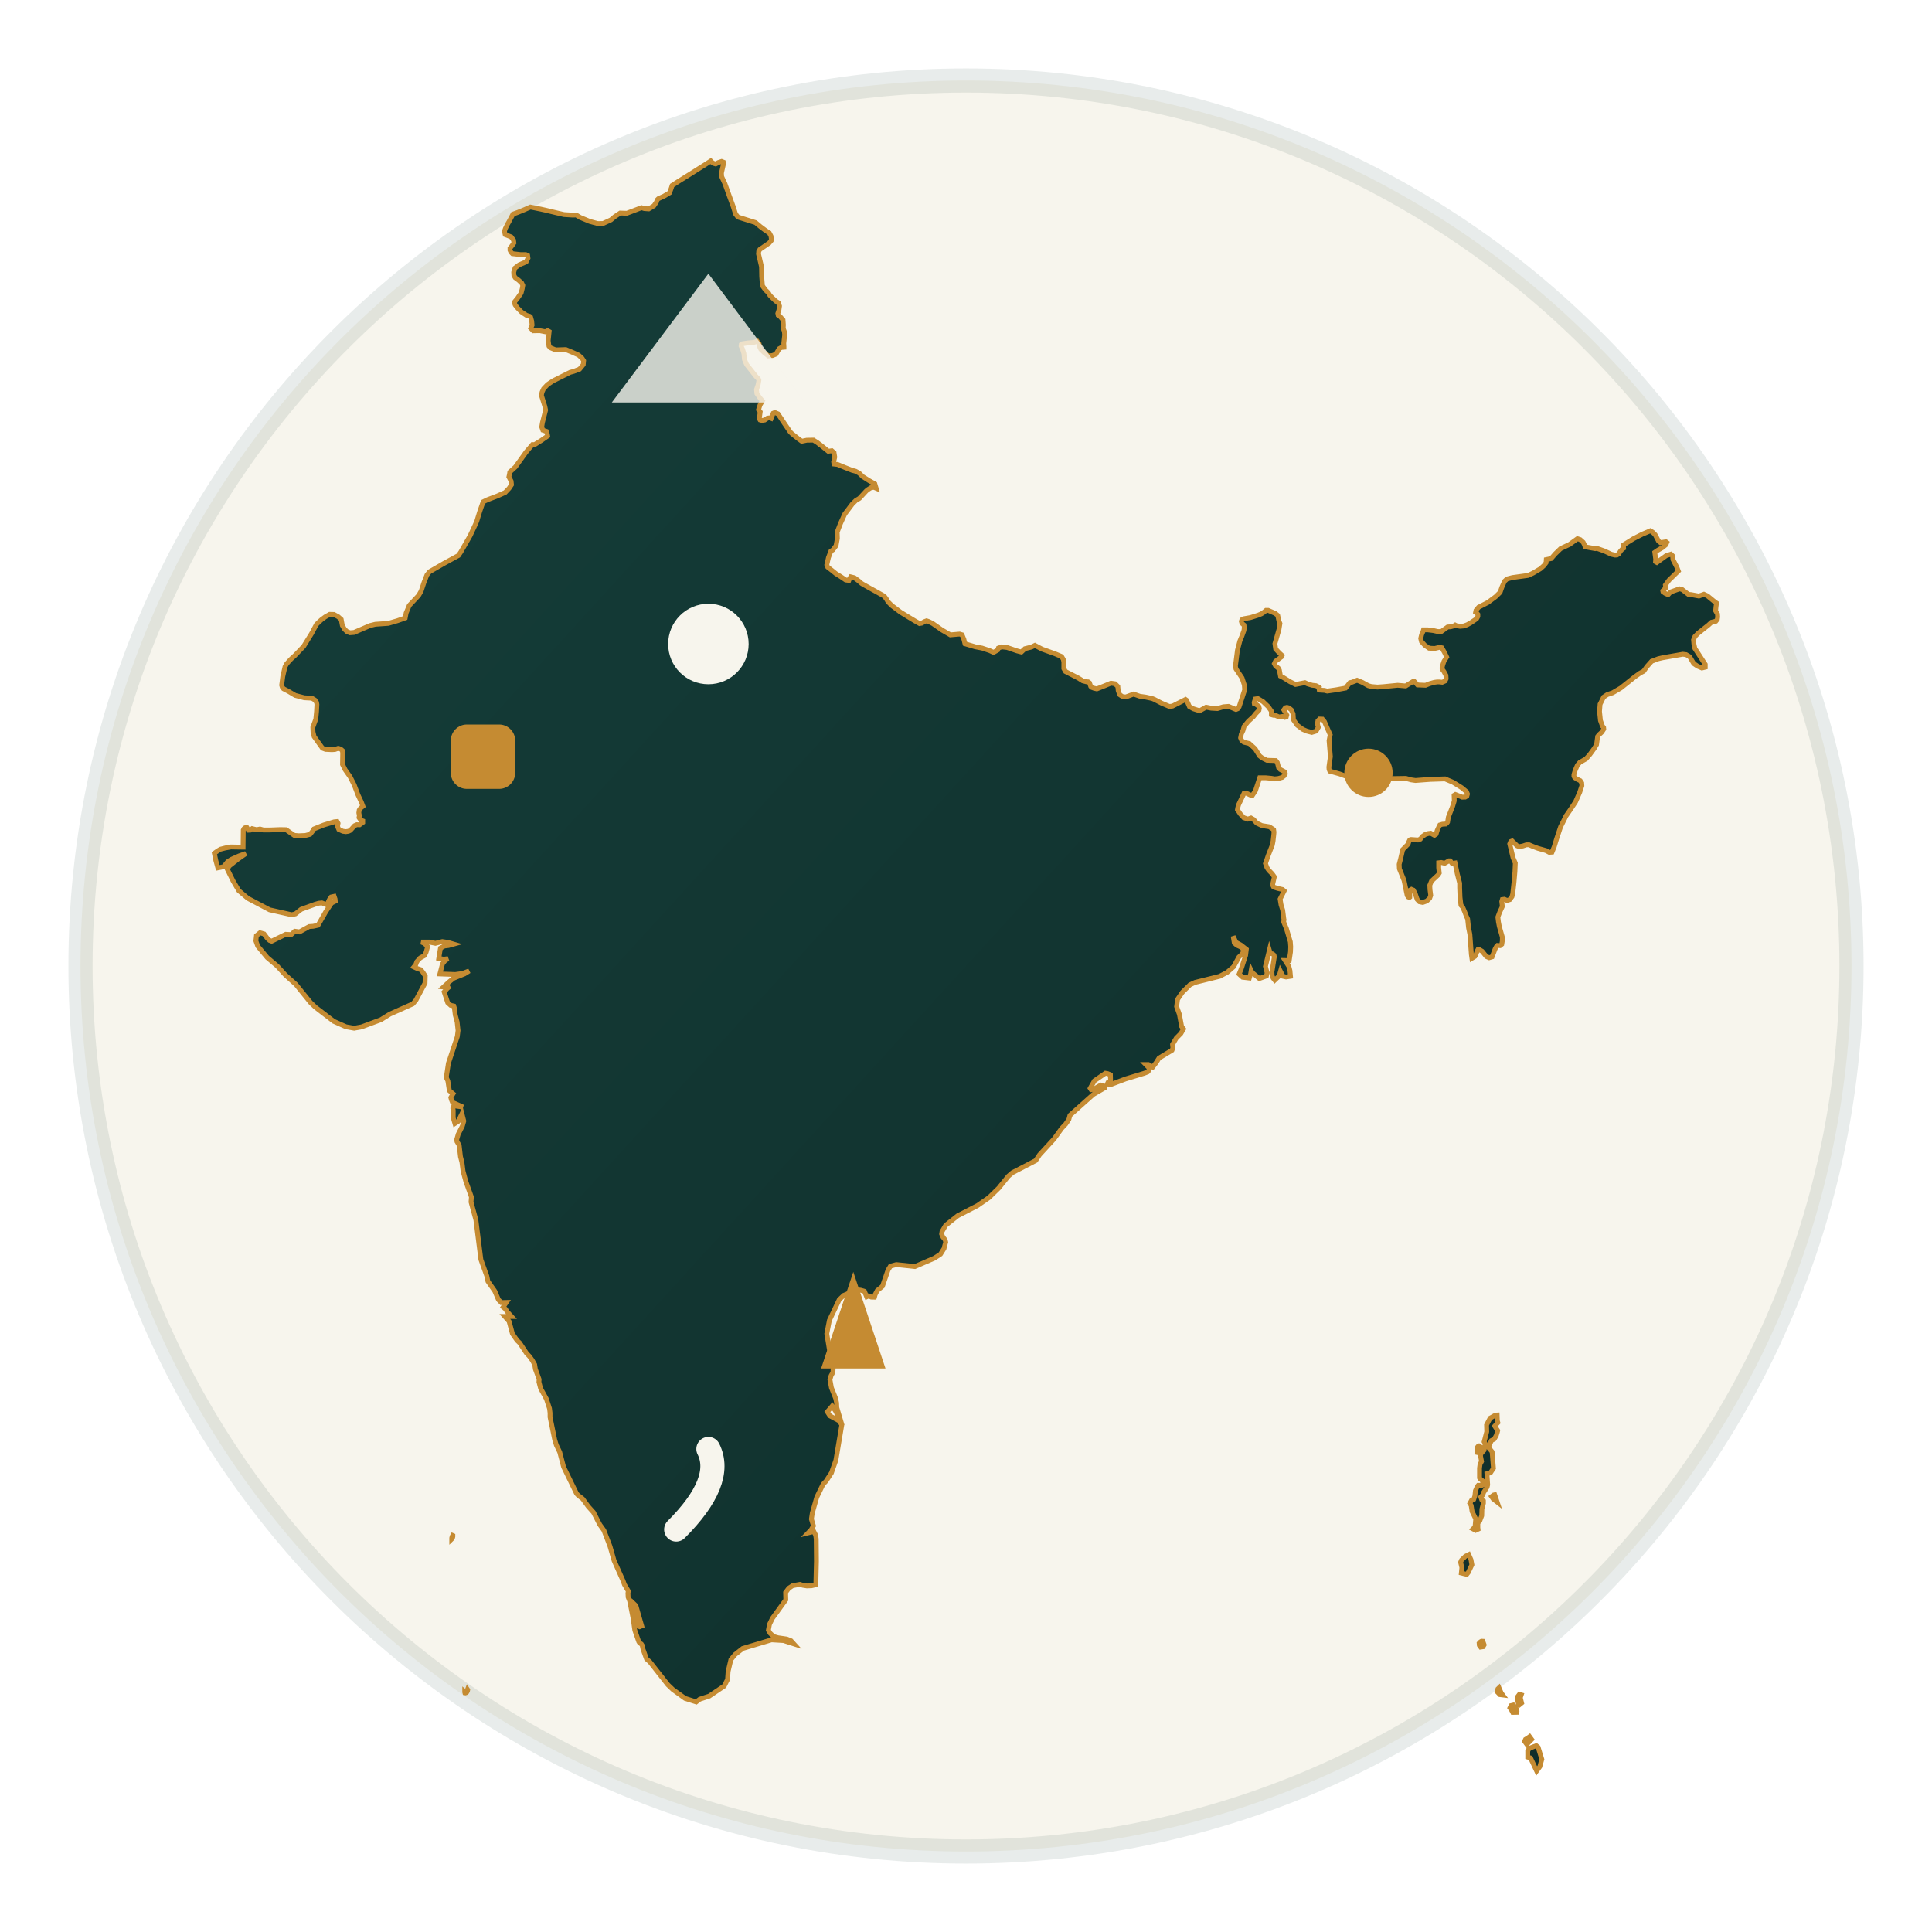
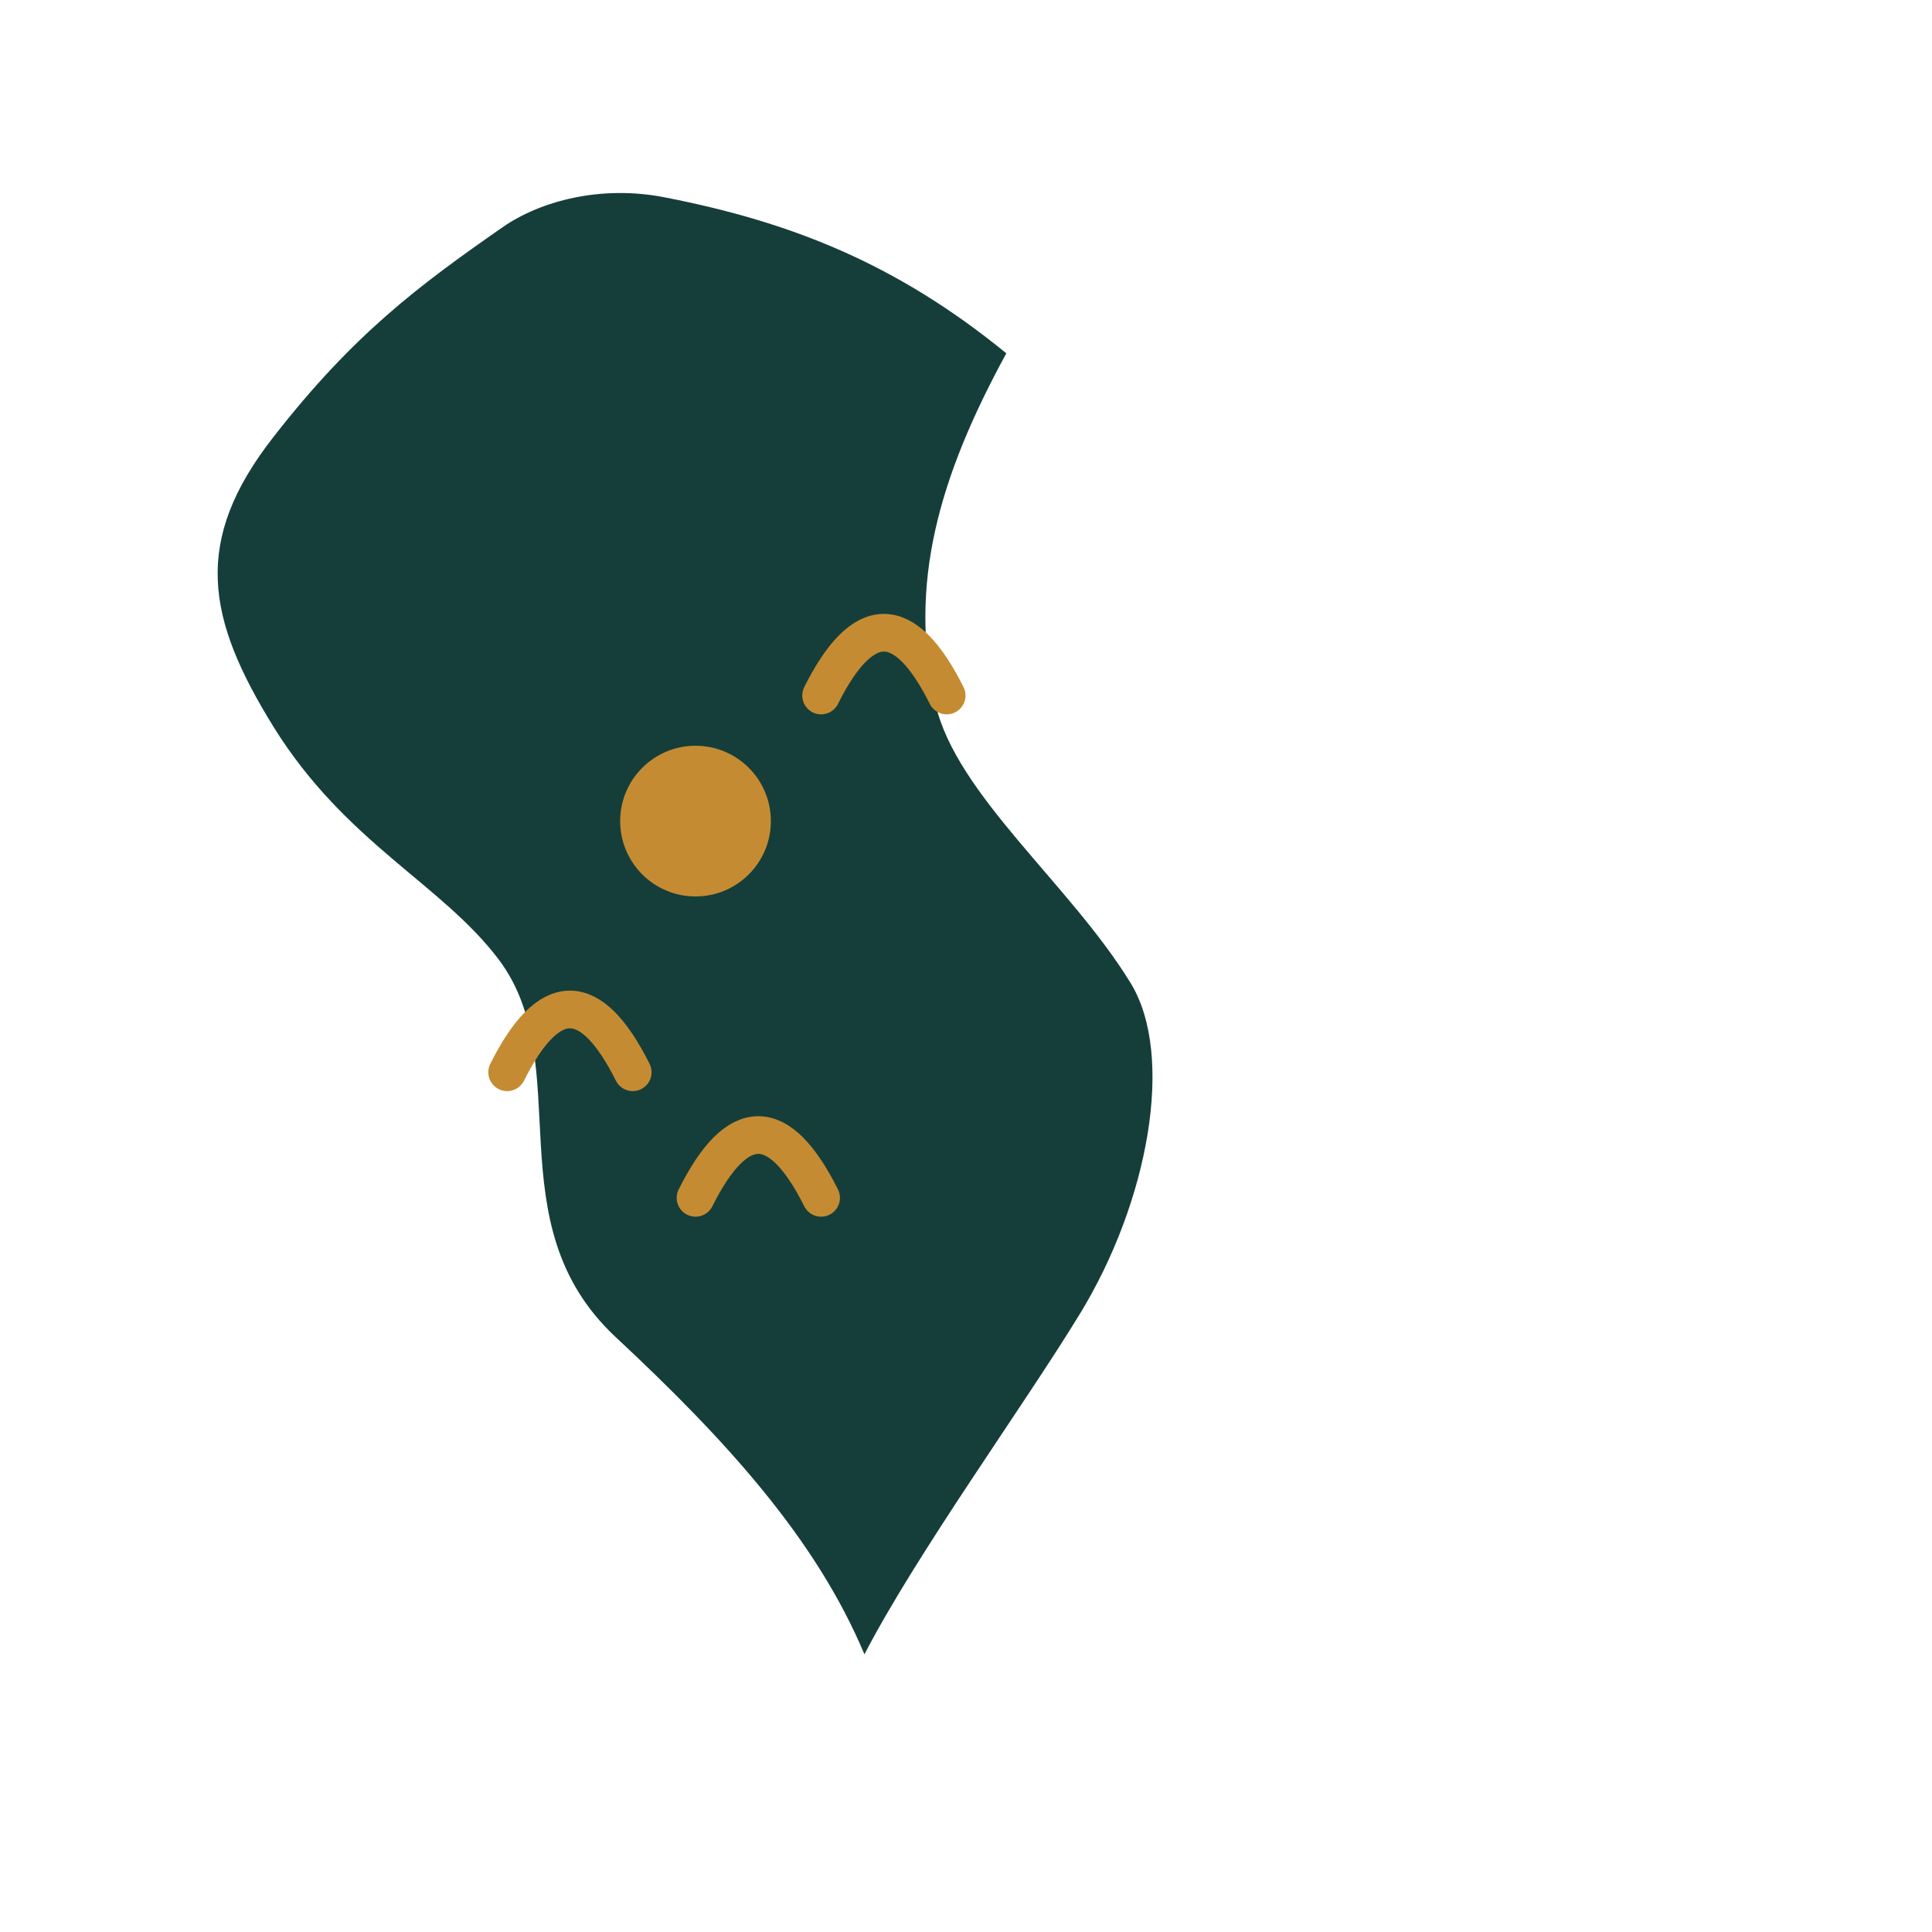
- <svg xmlns="http://www.w3.org/2000/svg" viewBox="0 0 120 120" fill="none">
-   <defs>
-     <linearGradient id="indGrad" x1="0" y1="0" x2="1" y2="1">
-       <stop offset="0%" stop-color="#153E3A" />
-       <stop offset="100%" stop-color="#0F2D29" />
-     </linearGradient>
-   </defs>
-   <circle cx="60" cy="60" r="55" fill="#F7F5ED" stroke="#153E3A" stroke-width="1.5" stroke-opacity="0.1" />
-   <g transform="translate(10, 10)">
-     <path d="M3.313,42.995L3.532,42.843L3.693,42.746L4.004,42.667L4.35,42.606L4.661,42.612L5.099,42.618L5.11,41.559L5.156,41.468L5.214,41.419L5.283,41.394L5.341,41.407L5.433,41.565L5.548,41.559L5.663,41.468L5.94,41.535L6.147,41.492L6.366,41.553L6.735,41.553L7.403,41.528L7.771,41.535L8.013,41.705L8.278,41.888L8.566,41.912L8.97,41.894L9.258,41.821L9.396,41.65L9.5,41.486L10.11,41.242L10.755,41.047L10.94,41.028L10.997,41.138L10.963,41.333L11.043,41.516L11.297,41.632L11.481,41.656L11.642,41.632L11.758,41.577L12.023,41.285L12.161,41.224L12.334,41.23L12.529,41.089L12.529,40.986L12.403,40.937L12.299,40.784L12.322,40.662L12.288,40.485L12.311,40.32L12.391,40.198L12.541,40.076L12.449,39.831L12.23,39.36L12,38.753L11.746,38.25L11.435,37.807L11.274,37.482L11.285,36.761L11.262,36.613L11.159,36.527L11.009,36.478L10.801,36.552L10.617,36.564L10.225,36.546L10.029,36.472L9.511,35.75L9.442,35.465L9.43,35.175L9.615,34.667L9.661,34.19L9.684,33.75L9.661,33.626L9.557,33.477L9.373,33.365L8.9,33.34L8.336,33.191L7.91,32.936L7.61,32.781L7.53,32.675L7.495,32.557L7.564,32.021L7.702,31.416L7.806,31.229L7.979,31.035L8.106,30.904L8.301,30.729L8.854,30.153L9.35,29.351L9.649,28.792L9.811,28.629L9.972,28.484L10.202,28.314L10.479,28.157L10.744,28.163L11.009,28.308L11.193,28.471L11.262,28.842L11.4,29.081L11.55,29.225L11.735,29.301L11.988,29.282L12.979,28.855L13.313,28.773L14.119,28.717L14.684,28.553L15.168,28.383L15.225,28.075L15.421,27.603L15.997,26.991L16.158,26.713L16.331,26.188L16.516,25.714L16.677,25.511L17.587,24.985L18.474,24.502L18.624,24.28L19.2,23.274L19.522,22.585L19.615,22.368L19.799,21.766L20.006,21.171L20.283,21.036L20.893,20.805L21.377,20.587L21.619,20.33L21.769,20.105L21.746,19.886L21.608,19.623L21.642,19.468L21.665,19.32L22.011,19.004L22.679,18.074L23.071,17.615L23.209,17.615L23.612,17.362L24.015,17.084L23.992,16.96L23.935,16.792L23.716,16.72L23.647,16.519L23.693,16.24L23.889,15.472L23.843,15.25L23.624,14.546L23.67,14.35L23.762,14.147L24.015,13.879L24.35,13.657L25.409,13.126L25.628,13.067L25.997,12.929L26.227,12.647L26.25,12.404L26.158,12.259L25.939,12.055L25.525,11.871L25.144,11.713L24.511,11.733L24.177,11.595L24.096,11.496L24.05,11.16L24.108,10.592L24.015,10.539L23.866,10.605L23.532,10.539L23.117,10.546L22.967,10.387L23.048,10.195L23.025,9.944L22.956,9.699L22.898,9.646L22.702,9.586L22.391,9.381L22.138,9.122L21.999,8.943L21.953,8.824L21.965,8.744L22.149,8.518L22.368,8.199L22.437,7.926L22.472,7.726L22.403,7.579L22.207,7.399L21.999,7.246L21.919,7.106L21.907,6.906L21.988,6.645L22.241,6.451L22.679,6.264L22.794,6.036L22.771,5.869L22.656,5.815L22.345,5.815L21.827,5.755L21.734,5.661L21.677,5.54L21.677,5.413L21.792,5.272L21.919,5.091L21.896,4.916L21.746,4.714L21.377,4.573L21.331,4.364L21.389,4.196L21.504,3.954L21.608,3.778L21.861,3.299L22.161,3.191L22.541,3.036L22.944,2.86L23.578,2.988L23.889,3.056L24.511,3.205L25.029,3.326L25.571,3.36L25.79,3.353L26.032,3.502L26.631,3.751L27.126,3.886L27.46,3.879L27.944,3.657L28.186,3.454L28.52,3.232L28.935,3.245L29.845,2.9L30.018,2.954L30.294,2.975L30.617,2.779L30.778,2.542L30.813,2.42L30.893,2.339L31.239,2.183L31.584,1.979L31.688,1.701L31.746,1.518L32.126,1.273L32.529,1.022L32.944,0.763L33.416,0.464L33.819,0.211L34.142,0L34.153,0.014L34.177,0.048L34.315,0.143L34.453,0.184L34.614,0.096L34.822,0.027L34.925,0.068L34.937,0.184L34.81,0.743L34.822,0.967L35.029,1.416L35.294,2.156L35.547,2.846L35.686,3.292L35.835,3.481L36.435,3.67L36.93,3.825L37.229,4.075L37.552,4.317L37.782,4.465L37.886,4.66L37.909,4.828L37.898,4.949L37.771,5.097L37.195,5.493L37.126,5.614L37.114,5.775L37.229,6.264L37.299,6.565L37.31,7.179L37.356,7.753L37.552,8.019L37.725,8.185L37.817,8.345L38.024,8.551L38.197,8.711L38.347,8.804L38.416,9.01L38.382,9.255L38.312,9.467L38.335,9.58L38.451,9.659L38.635,9.871L38.658,10.182L38.647,10.394L38.716,10.585L38.739,10.797L38.681,11.325L38.693,11.542L38.693,11.568L38.531,11.581L38.393,11.661L38.197,11.996L37.978,12.082L37.725,12.108L37.471,11.904L37.253,11.693L37.195,11.575L37.149,11.351L37.034,11.199L36.803,11.272L36.469,11.298L36.112,11.351L36.043,11.397L36.031,11.496L36.124,11.693L36.204,11.957L36.239,12.325L36.342,12.568L36.377,12.647L36.953,13.375L37.103,13.526L37.137,13.617L37.091,13.886L36.988,14.193L37.011,14.441L37.195,14.709L37.356,14.898L37.206,15.153L37.114,15.446L37.218,15.583L37.16,16.006L37.206,16.084L37.322,16.116L37.494,16.09L37.667,15.973L37.817,15.954L37.898,15.986L38.024,15.667L38.128,15.622L38.324,15.706L38.727,16.311L39.073,16.818L39.165,16.915L39.234,16.973L39.568,17.239L39.799,17.408L40.11,17.343L40.524,17.336L40.778,17.498L40.916,17.608L40.928,17.628L40.951,17.628L41.446,18.029L41.665,17.997L41.803,18.113L41.849,18.391L41.78,18.688L41.803,18.823L42.022,18.849L42.494,19.043L42.921,19.21L43.14,19.268L43.37,19.391L43.577,19.597L43.981,19.854L44.338,20.054L44.418,20.324L44.28,20.266L44.096,20.291L43.9,20.414L43.808,20.491L43.381,20.953L43.151,21.094L42.944,21.299L42.471,21.926L42.206,22.508L41.999,23.051L42.011,23.44L41.93,23.892L41.734,24.153L41.607,24.235L41.458,24.629L41.354,25.08L41.411,25.226L41.665,25.422L41.907,25.619L42.229,25.821L42.529,26.024L42.725,26.049L42.771,25.935L42.84,25.828L43.07,25.885L43.335,26.081L43.508,26.233L43.589,26.283L44.05,26.542L44.441,26.757L44.925,27.029L45.052,27.199L45.156,27.376L45.386,27.609L45.939,28.025L46.423,28.321L46.815,28.559L47.114,28.729L47.252,28.704L47.414,28.61L47.552,28.559L47.702,28.61L47.944,28.735L48.508,29.131L49.027,29.432L49.603,29.382L49.752,29.426L49.868,29.708L49.937,29.984L50.57,30.172L50.997,30.253L51.469,30.41L51.711,30.522L51.964,30.378L52.01,30.253L52.218,30.178L52.552,30.216L53.174,30.429L53.439,30.497L53.658,30.291L54.061,30.191L54.28,30.084L54.718,30.316L55.524,30.604L55.939,30.779L56.043,30.954L56.077,31.122L56.077,31.528L56.181,31.709L56.987,32.121L57.252,32.289L57.471,32.345L57.586,32.351L57.667,32.407L57.748,32.637L57.805,32.693L57.955,32.749L58.128,32.787L58.646,32.581L59.003,32.432L59.257,32.469L59.43,32.637L59.453,32.886L59.545,33.147L59.729,33.272L59.925,33.29L60.409,33.11L60.801,33.247L61.158,33.297L61.561,33.384L61.711,33.446L62.125,33.663L62.632,33.88L62.828,33.855L63.635,33.446L63.704,33.495L63.876,33.886L64.118,34.023L64.51,34.147L64.913,33.924L65.224,33.986L65.616,34.01L65.985,33.899L66.307,33.874L66.768,34.066L66.872,34.023L66.964,33.899L67.148,33.34L67.31,32.843L67.287,32.544L67.148,32.114L66.768,31.547L66.734,31.372L66.86,30.385L67.01,29.815L67.125,29.539L67.264,29.156L67.287,28.974L67.264,28.817L67.137,28.717L67.102,28.591L67.137,28.49L67.24,28.434L67.667,28.358L68.151,28.207L68.346,28.125L68.485,28.037L68.634,27.911L68.773,27.911L69.21,28.1L69.36,28.22L69.441,28.585L69.499,28.723L69.441,29.087L69.187,29.978L69.234,30.31L69.452,30.547L69.637,30.716L69.614,30.785L69.222,31.073L69.153,31.222L69.234,31.372L69.395,31.497L69.464,31.622L69.533,31.996L69.729,32.096L70.121,32.339L70.466,32.513L71.054,32.401L71.215,32.476L71.503,32.563L71.733,32.588L71.86,32.65L71.941,32.706L71.929,32.787L71.941,32.861L72.263,32.88L72.436,32.924L73.001,32.843L73.577,32.737L73.842,32.401L73.968,32.376L74.291,32.251L74.625,32.388L74.982,32.588L75.178,32.644L75.558,32.675L75.927,32.65L76.814,32.563L77.309,32.606L77.759,32.332L77.851,32.332L78.047,32.544L78.542,32.563L78.796,32.463L79.084,32.382L79.268,32.357L79.406,32.357L79.579,32.376L79.752,32.301L79.821,32.158L79.809,31.946L79.683,31.709L79.579,31.572L79.567,31.497L79.602,31.329L79.683,31.085L79.855,30.81L79.729,30.541L79.556,30.235L79.429,30.203L79.107,30.278L78.761,30.26L78.496,30.078L78.289,29.846L78.243,29.652L78.3,29.414L78.392,29.2L78.415,29.119L78.669,29.119L79.026,29.163L79.302,29.225L79.521,29.225L79.913,28.943L80.097,28.93L80.305,28.874L80.385,28.823L80.455,28.861L80.685,28.899L80.915,28.88L81.123,28.805L81.342,28.685L81.71,28.434L81.791,28.289L81.791,28.157L81.722,28.069L81.653,28.025L81.676,27.911L81.837,27.716L82.413,27.42L82.897,27.06L83.173,26.789L83.289,26.46L83.45,26.1L83.6,25.961L83.945,25.872L84.913,25.739L85.224,25.593L85.673,25.327L85.904,25.118L86.03,24.947L86.042,24.756L86.342,24.693L86.607,24.388L86.929,24.076L87.482,23.815L87.977,23.459L88.15,23.516L88.335,23.682L88.427,23.866L88.45,23.962L89.083,24.076L89.187,24.057L89.648,24.222L90.086,24.426L90.316,24.477L90.431,24.47L90.535,24.407L90.65,24.229L90.765,24.102L90.846,24.051L90.835,23.847L91.457,23.459L92.021,23.172L92.505,22.968L92.643,23.051L92.805,23.21L93.012,23.605L93.139,23.707L93.473,23.65L93.53,23.694L93.473,23.834L93.254,24.013L92.966,24.178L92.782,24.305L92.839,24.737L92.828,24.889L92.908,24.934L93.496,24.508L93.784,24.42L93.887,24.521L93.911,24.756L94.152,25.226L94.245,25.467L93.657,26.043L93.438,26.34L93.45,26.441L93.438,26.542L93.277,26.694L93.288,26.751L93.415,26.846L93.565,26.915L93.634,26.909L93.761,26.77L94.314,26.574L94.475,26.612L94.867,26.915L95.051,26.934L95.523,27.022L95.834,26.909L96.053,27.01L96.514,27.388L96.618,27.458L96.583,27.685L96.56,27.937L96.675,28.138L96.687,28.314L96.664,28.471L96.572,28.585L96.307,28.647L96.099,28.836L95.742,29.119L95.466,29.338L95.27,29.539L95.189,29.74L95.212,30.003L95.27,30.272L95.915,31.266L95.915,31.441L95.708,31.491L95.443,31.379L95.201,31.216L94.947,30.791L94.728,30.66L94.521,30.635L93.265,30.854L93,30.916L92.586,31.073L92.298,31.397L92.09,31.69L91.871,31.803L91.549,32.033L90.673,32.731L90.166,33.029L89.832,33.141L89.602,33.297L89.475,33.557L89.383,33.737L89.348,34.19L89.406,34.748L89.533,35.107L89.602,35.181L89.613,35.286L89.487,35.478L89.314,35.638L89.233,35.743L89.164,36.25L89.014,36.496L88.749,36.86L88.507,37.137L88.127,37.352L87.977,37.525L87.839,37.844L87.759,38.115L87.759,38.213L87.805,38.299L87.954,38.397L88.15,38.489L88.242,38.63L88.254,38.802L88.116,39.219L87.862,39.8L87.563,40.253L87.263,40.687L87.194,40.833L86.929,41.364L86.687,42.095L86.537,42.588L86.399,42.928L86.226,42.94L86.019,42.831L85.524,42.691L85.213,42.575L84.971,42.472L84.809,42.472L84.59,42.545L84.372,42.588L84.233,42.539L83.922,42.235L83.83,42.271L83.772,42.417L83.98,43.286L84.118,43.608L84.095,44.141L84.037,44.801L83.957,45.521L83.911,45.69L83.772,45.877L83.6,45.931L83.438,45.853L83.312,45.871L83.277,45.992L83.312,46.306L83.15,46.655L83.035,46.962L83.07,47.257L83.127,47.552L83.312,48.202L83.312,48.436L83.277,48.652L83.173,48.736L83.012,48.724L82.931,48.814L82.862,48.946L82.678,49.431L82.494,49.485L82.321,49.413L82.056,49.084L81.895,48.988L81.791,48.994L81.745,49.084L81.676,49.276L81.607,49.407L81.422,49.521L81.388,49.282L81.296,48.027L81.215,47.63L81.157,47.077L81.077,46.908L80.961,46.601L80.846,46.342L80.743,46.227L80.685,45.738L80.662,45.14L80.662,44.856L80.512,44.269L80.374,43.602L80.19,43.626L80.074,43.468L79.994,43.468L79.729,43.62L79.521,43.571L79.36,43.59L79.36,43.899L79.395,44.226L79.326,44.341L78.911,44.729L78.807,44.983L78.819,45.255L78.865,45.611L78.796,45.799L78.611,45.968L78.369,46.052L78.162,46.01L78.024,45.865L77.897,45.491L77.782,45.285L77.667,45.237L77.574,45.291L77.563,45.527L77.563,45.726L77.54,45.744L77.471,45.714L77.402,45.617L77.206,44.68L76.918,43.96L76.906,43.681L76.998,43.323L77.125,42.77L77.459,42.43L77.505,42.284L77.563,42.168L77.644,42.144L78.07,42.174L78.22,42.119L78.346,41.955L78.531,41.827L78.715,41.772L78.865,41.754L79.095,41.882L79.199,41.809L79.268,41.577L79.372,41.352L79.429,41.242L79.591,41.193L79.798,41.181L79.855,41.138L79.913,41.059L79.959,40.76L80.224,40.082L80.316,39.782L80.328,39.733L80.316,39.396L80.397,39.347L80.823,39.513L81.008,39.507L81.111,39.439L81.146,39.317L81.088,39.176L80.789,38.925L80.247,38.587L79.752,38.379L78.83,38.409L77.92,38.477L77.655,38.44L77.321,38.348L76.515,38.36L75.524,38.416L75.155,38.385L74.959,38.385L74.591,38.422L73.992,38.323L73.565,38.201L73.197,38.066L72.759,37.943L72.655,37.943L72.598,37.9L72.551,37.789L72.54,37.648L72.632,36.995L72.551,36.003L72.621,35.638L72.263,34.822L72.137,34.667L71.964,34.661L71.86,34.766L71.826,34.958L71.883,35.175L71.745,35.41L71.48,35.49L71.169,35.41L70.916,35.299L70.581,35.051L70.34,34.711L70.316,34.333L70.201,34.085L70.051,33.967L69.936,33.936L69.833,33.961L69.74,34.091L69.821,34.227L69.925,34.413L69.89,34.537L69.798,34.556L69.66,34.5L69.441,34.531L69.222,34.432L69.095,34.426L68.969,34.389L68.969,34.172L68.773,33.893L68.45,33.582L68.128,33.39L67.966,33.415L67.897,33.632L67.909,33.706L68.024,33.75L68.185,33.874L68.22,33.998L68.197,34.116L68.001,34.32L67.851,34.513L67.54,34.797L67.275,35.119L67.206,35.367L67.102,35.589L67.056,35.83L67.125,35.997L67.264,36.102L67.598,36.182L67.955,36.502L68.231,36.946L68.393,37.075L68.692,37.223L69.245,37.242L69.337,37.365L69.418,37.685L69.522,37.795L69.81,37.949L69.833,38.059L69.763,38.188L69.637,38.287L69.406,38.354L69.176,38.379L68.957,38.342L68.623,38.311L68.243,38.311L67.978,39.115L67.793,39.396L67.678,39.39L67.39,39.256L67.264,39.28L66.929,39.99L66.883,40.161L66.86,40.29L67.045,40.565L67.252,40.79L67.505,40.876L67.701,40.809L67.863,40.9L68.058,41.126L68.381,41.279L68.842,41.352L69.107,41.528L69.13,41.681L69.118,41.839L69.072,42.247L69.026,42.484L68.784,43.104L68.6,43.632L68.692,43.887L68.761,43.99L68.819,44.069L69.015,44.269L69.153,44.462L69.038,44.965L69.107,45.098L69.372,45.182L69.66,45.249L69.763,45.334L69.51,45.841L69.568,46.197L69.671,46.529L69.74,47.071L69.752,47.125L69.729,47.263L69.902,47.679L70.144,48.496L70.167,48.802L70.155,49.126L70.075,49.665L69.821,49.659L70.051,50.018L70.121,50.282L70.155,50.64L69.879,50.682L69.694,50.64L69.533,50.329L69.452,50.616L69.176,50.879L69.072,50.748L69.015,50.61L69.003,50.365L69.153,49.425L69.13,49.324L69.049,49.252L68.899,49.216L68.842,49.024L68.6,50.024L68.704,50.431L68.658,50.622L68.22,50.778L67.77,50.401L67.713,50.282L67.678,50.491L67.598,50.748L67.183,50.7L66.964,50.503L67.102,50.156L67.367,49.336L67.413,48.964L67.068,48.694L66.768,48.532L66.595,48.153L66.664,48.568L66.826,48.712L67.056,48.814L67.298,49.024L67.125,49.282L66.952,49.443L66.618,50.048L66.227,50.389L65.754,50.64L64.234,51.017L63.911,51.166L63.439,51.632L63.139,52.073L63.082,52.52L63.254,53.002L63.393,53.757L63.508,53.911L63.347,54.19L63.059,54.481L62.828,54.872L62.851,55.092L62.794,55.234L61.987,55.719L61.814,55.997L61.595,56.281L61.33,56.122L61.169,56.122L61.388,56.346L61.353,56.494L61.284,56.577L61.077,56.66L59.913,57.014L59.026,57.35L58.773,57.333L58.819,57.232L58.98,57.144L58.969,56.754L58.796,56.683L58.658,56.66L57.978,57.126L57.713,57.592L57.771,57.681L57.92,57.657L58.37,57.398L58.589,57.468L58.6,57.575L57.909,57.975L56.457,59.271L56.388,59.529L56.192,59.817L55.939,60.087L55.466,60.744L54.568,61.723L54.326,62.086L52.886,62.834L52.621,63.062L52.033,63.792L51.423,64.387L50.709,64.882L49.487,65.511L48.739,66.104L48.508,66.499L48.485,66.644L48.566,66.836L48.704,67.01L48.739,67.155L48.669,67.41L48.635,67.549L48.416,67.897L48.036,68.146L46.826,68.668L46.665,68.65L45.674,68.546L45.305,68.644L45.156,68.888L44.81,69.894L44.487,70.159L44.361,70.402L44.315,70.569L44.119,70.564L43.957,70.489L43.831,70.546L43.693,70.206L43.451,70.136L43.255,70.113L42.414,70.454L42.126,70.725L41.515,72.011L41.354,72.84L41.504,73.754L41.711,74.484L41.757,74.811L41.734,75.241L41.619,75.447L41.55,75.694L41.642,76.198L41.907,76.862L41.964,77.137L41.976,77.428L42.172,78.085L42.034,77.971L41.93,77.691L41.688,77.337L41.388,77.691L41.55,77.943L42.114,78.245L42.287,78.497L41.918,80.698L41.642,81.483L41.308,81.995L41.123,82.188L40.732,82.995L40.455,83.972L40.398,84.352L40.524,84.771L40.386,85.015L40.202,85.207L40.547,85.122L40.663,85.349L40.697,85.587L40.709,86.979L40.674,88.431L40.409,88.493L40.121,88.505L39.868,88.465L39.683,88.409L39.234,88.488L38.992,88.646L38.796,88.911L38.808,89.368L37.978,90.513L37.794,90.89L37.725,91.257L37.84,91.448L38.047,91.645L38.324,91.724L38.865,91.803L39.13,91.91L39.303,92.101L38.67,91.898L37.921,91.853L36.135,92.388L35.663,92.759L35.398,93.08L35.225,93.816L35.19,94.311L34.983,94.721L34.05,95.349L33.462,95.54L33.243,95.709L32.552,95.49L31.792,94.94L31.481,94.642L30.363,93.22L30.156,93.04L29.937,92.433L29.891,92.202L29.833,92.112L29.73,92.05L29.672,91.96L29.43,91.262L29.326,90.53L29.165,89.718L29.292,89.774L29.488,90.039L29.58,90.434L29.591,90.975L29.73,91.037L29.856,90.986L29.499,89.735L29.177,89.425L29.096,89.402L29.015,89.199L29.004,88.951L29.027,88.827L28.785,88.42L28.693,88.172L28.14,86.928L27.886,86.04L27.506,85.049L27.253,84.697L26.861,83.932L26.538,83.574L26.193,83.097L25.916,82.882L25.813,82.774L25.006,81.113L24.764,80.191L24.557,79.758L24.453,79.427L24.165,78.017L24.165,77.765L24.131,77.485L23.935,76.885L23.578,76.238L23.474,75.837L23.485,75.677L23.255,75.046L23.209,74.759L23.059,74.489L22.886,74.248L22.702,74.053L22.276,73.409L22.115,73.254L21.827,72.84L21.619,72.069L21.354,71.769L21.769,71.769L21.515,71.487L21.389,71.302L21.25,71.187L21.446,70.898L21.135,70.904L20.962,70.731L20.732,70.194L20.306,69.587L20.237,69.258L19.868,68.233L19.557,65.761L19.257,64.661L19.28,64.346L18.935,63.383L18.762,62.741L18.693,62.197L18.601,61.84L18.52,61.131L18.382,60.903L18.37,60.768L18.463,60.445L18.716,59.946L18.808,59.629L18.693,59.176L18.463,59.647L18.255,59.782L18.151,59.429L18.151,58.959L18.128,58.841L18.186,58.682L18.751,58.759L18.105,58.47L18.036,58.3L18.002,58.17L18.14,57.934L17.91,57.74L17.817,57.132L17.748,56.99L17.725,56.878L17.852,56.039L18.405,54.38L18.451,54.006L18.393,53.471L18.278,53.049L18.221,52.597L18.186,52.484L17.99,52.442L17.806,52.275L17.587,51.608L17.783,51.393L17.933,51.267L17.725,51.321L17.552,51.303L17.886,50.993L18.175,50.76L18.854,50.485L19.142,50.305L18.716,50.467L18.278,50.527L17.322,50.491L17.483,49.869L17.645,49.659L17.829,49.545L17.564,49.581L17.253,49.527L17.357,48.892L17.598,48.76L17.852,48.73L18.175,48.64L17.829,48.538L17.472,48.484L17.045,48.592L16.654,48.514L16.17,48.514L16.366,48.598L16.562,48.796L16.469,49.138L16.366,49.353L16.101,49.497L15.893,49.725L15.824,49.917L15.709,50.06L15.916,50.156L16.135,50.228L16.262,50.383L16.412,50.616L16.4,51.064L15.836,52.12L15.64,52.353L14.211,52.99L13.658,53.335L12.46,53.78L12,53.864L11.493,53.775L10.732,53.436L9.592,52.561L9.292,52.275L8.382,51.148L7.725,50.557L7.218,50L6.596,49.473L6.009,48.766L5.894,48.442L5.928,48.117L6.147,47.937L6.401,48.009L6.608,48.286L6.746,48.412L6.873,48.46L7.748,48.033L8.083,48.051L8.313,47.841L8.601,47.883L9.2,47.552L9.453,47.534L9.753,47.468L10.237,46.625L10.594,46.088L10.824,45.974L10.813,45.841L10.755,45.672L10.571,45.714L10.456,45.877L10.364,46.076L10.271,46.191L9.995,46.082L9.799,46.1L9.569,46.167L8.705,46.48L8.347,46.764L8.117,46.818L6.746,46.511L5.398,45.799L4.834,45.321L4.477,44.717L4.119,43.99L4.235,43.79L4.788,43.353L5.272,43.013L4.845,43.165L4.373,43.377L4.142,43.523L3.889,43.832L3.532,43.905L3.405,43.444ZM85.639,99.731L85.443,100L85.063,99.189L84.89,99.138L84.89,98.752L84.982,98.595L85.42,98.427L85.535,98.522L85.766,99.273ZM85.132,98.041L84.832,98.343L84.694,98.158L84.752,98.035L84.878,97.962L85.005,97.867ZM83.243,95.153L83.335,95.276L83.162,95.254L82.989,95.074L83.035,94.9L83.104,94.833ZM84.21,96.354L83.957,96.359L83.888,96.225L83.784,96.079L83.853,95.939L83.991,95.905L84.176,96.129L84.222,96.286ZM84.51,95.776L84.36,95.899L84.314,95.883L84.302,95.793L84.291,95.725L84.268,95.613L84.245,95.406L84.372,95.237L84.487,95.271L84.429,95.445ZM82.114,92.281L81.964,92.304L81.883,92.191L81.872,92.062L81.952,91.977L82.021,91.938L82.102,91.943L82.183,92.163ZM81.192,87.674L81.1,87.787L80.766,87.703L80.8,87.364L80.72,87.036L80.777,86.9L81.019,86.662L81.226,86.56L81.365,86.877L81.422,87.188ZM81.802,84.981L81.653,85.049L81.491,84.964L81.618,84.833L81.641,84.567L81.791,84.714L81.791,84.884ZM81.906,84.476L81.825,84.556L81.722,84.471L81.434,83.881L81.376,83.506L81.296,83.376L81.399,83.188L81.537,83.126L81.607,82.916L81.641,82.592L81.756,82.33L81.814,82.257L82.044,82.257L82.114,82.222L82.079,81.972L81.941,81.859L81.895,81.79L81.895,81.187L81.929,80.943L82.021,80.772L81.952,80.407L81.998,80.271L82.171,80.082L82.252,79.672L82.183,79.552L82.344,78.925L82.332,78.508L82.551,78.085L82.885,77.897L82.989,77.891L83.001,78.245L83.035,78.365L82.839,78.577L83.024,78.856L83.001,78.953L82.931,79.176L82.805,79.387L82.632,79.478L82.505,79.763L82.425,79.872L82.678,80.174L82.759,81.199L82.574,81.478L82.355,81.534L82.402,82.217L82.367,82.365L82.148,82.7L82.102,82.848L81.975,82.984L82.033,83.154L82.137,83.228L82.137,83.37L82.044,83.733L82.033,84.142ZM82.839,82.842L82.989,83.29L82.736,83.092L82.643,82.955L82.77,82.859ZM81.883,80.128L81.779,80.339L81.768,79.883L81.814,79.826L81.86,79.809L81.929,79.854ZM18.082,85.564L18.059,85.587L18.059,85.53L18.082,85.434L18.117,85.372L18.128,85.377L18.128,85.44L18.105,85.525ZM19.004,95.091L18.958,95.131L18.912,95.147L18.877,95.142L18.866,95.102L18.866,95.069L18.912,95.108L18.969,95.074L19.027,94.973L19.039,94.94L19.05,94.956L19.039,95.013Z" fill="url(#indGrad)" stroke="#C58B32" stroke-width="0.3" />
-     <path d="M 28,15 L 34,7 L 40,15 Z" fill="#F7F5ED" opacity="0.8" />
-     <rect x="18" y="35" width="4" height="4" fill="#C58B32" rx="1" />
-     <circle cx="34" cy="30" r="2.5" fill="#F7F5ED" />
-     <polygon points="41,75 45,75 43,69" fill="#C58B32" />
-     <path d="M 32,85 Q 35,82 34,80" stroke="#F7F5ED" stroke-width="1.5" fill="none" stroke-linecap="round" />
-     <circle cx="75" cy="38" r="1.5" fill="#C58B32" />
+ <svg xmlns="http://www.w3.org/2000/svg" width="40" height="40" viewBox="0 0 40 40" fill="none">
+   <g transform="translate(4, 4) scale(0.13)">
+     <path d="M129.5 25.5C118.8 45.1 113.8 62.3 118.2 81.3C121.5 95.8 139.7 110.1 149.3 125.8C156.4 137.4 152.1 160.7 141.2 178.5C132.3 193.1 115.3 216.5 106.9 232.7C99.2 214.3 84.8 198.5 67.2 182.1C47.8 163.9 61.2 138.8 48.7 122.1C39.6 110 24.3 103.5 12.8 85C2.1 67.7 -0.2 55.4 12.8 38.8C25.5 22.5 35.8 14.8 49.3 5.4C55.2 1.3 64.9 -1.4 75.3 0.7C95.2 4.6 112 11.2 129.5 25.5Z" fill="#153E3A" />
+     <path d="M50 140 Q 60 120 70 140" stroke="#C58B32" stroke-width="6" stroke-linecap="round" fill="none" />
+     <path d="M80 160 Q 90 140 100 160" stroke="#C58B32" stroke-width="6" stroke-linecap="round" fill="none" />
+     <path d="M100 80 Q 110 60 120 80" stroke="#C58B32" stroke-width="6" stroke-linecap="round" fill="none" />
+     <circle cx="80" cy="100" r="12" fill="#C58B32" />
  </g>
</svg>
